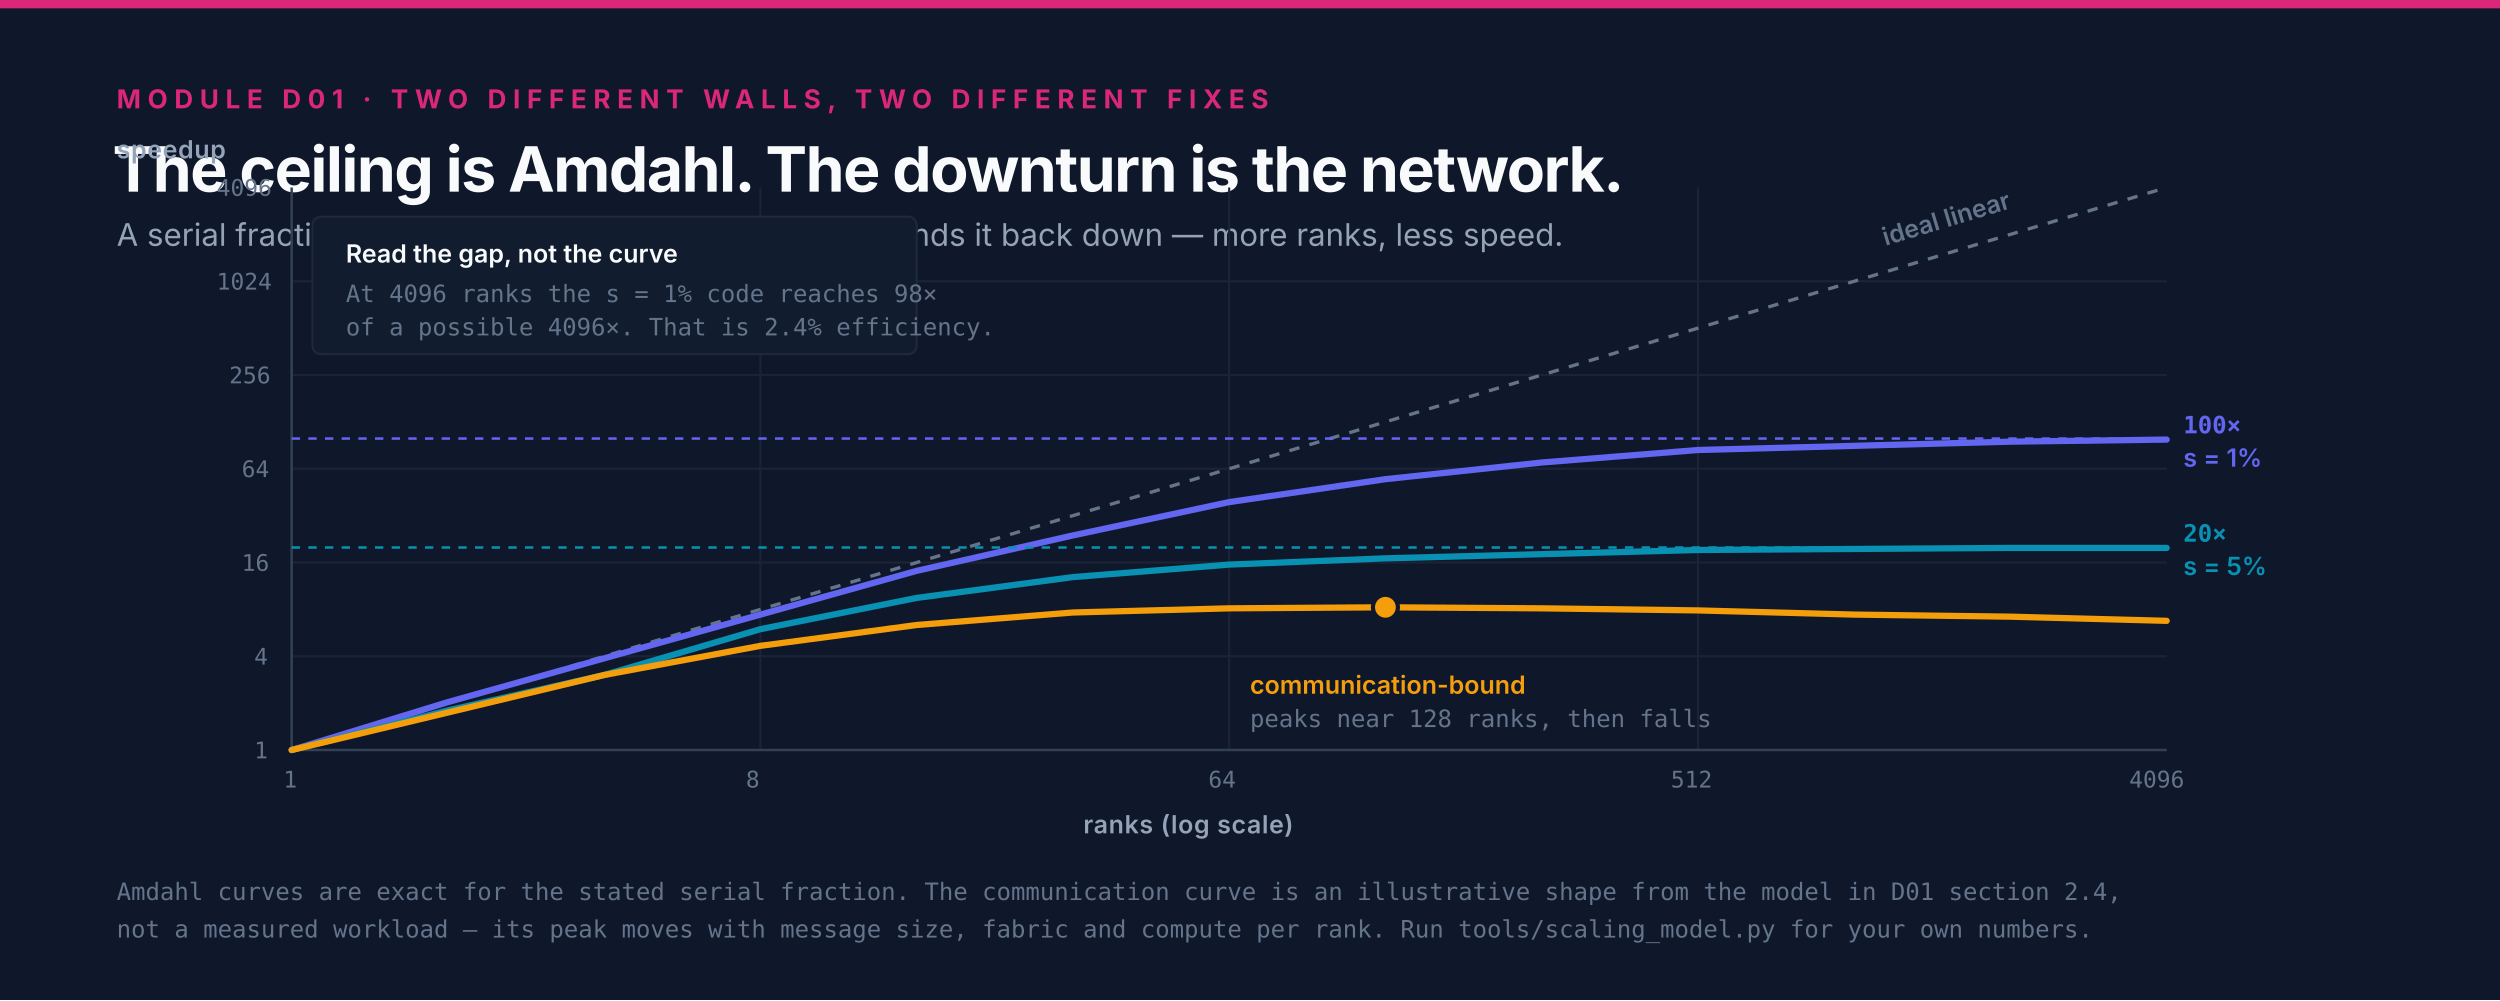
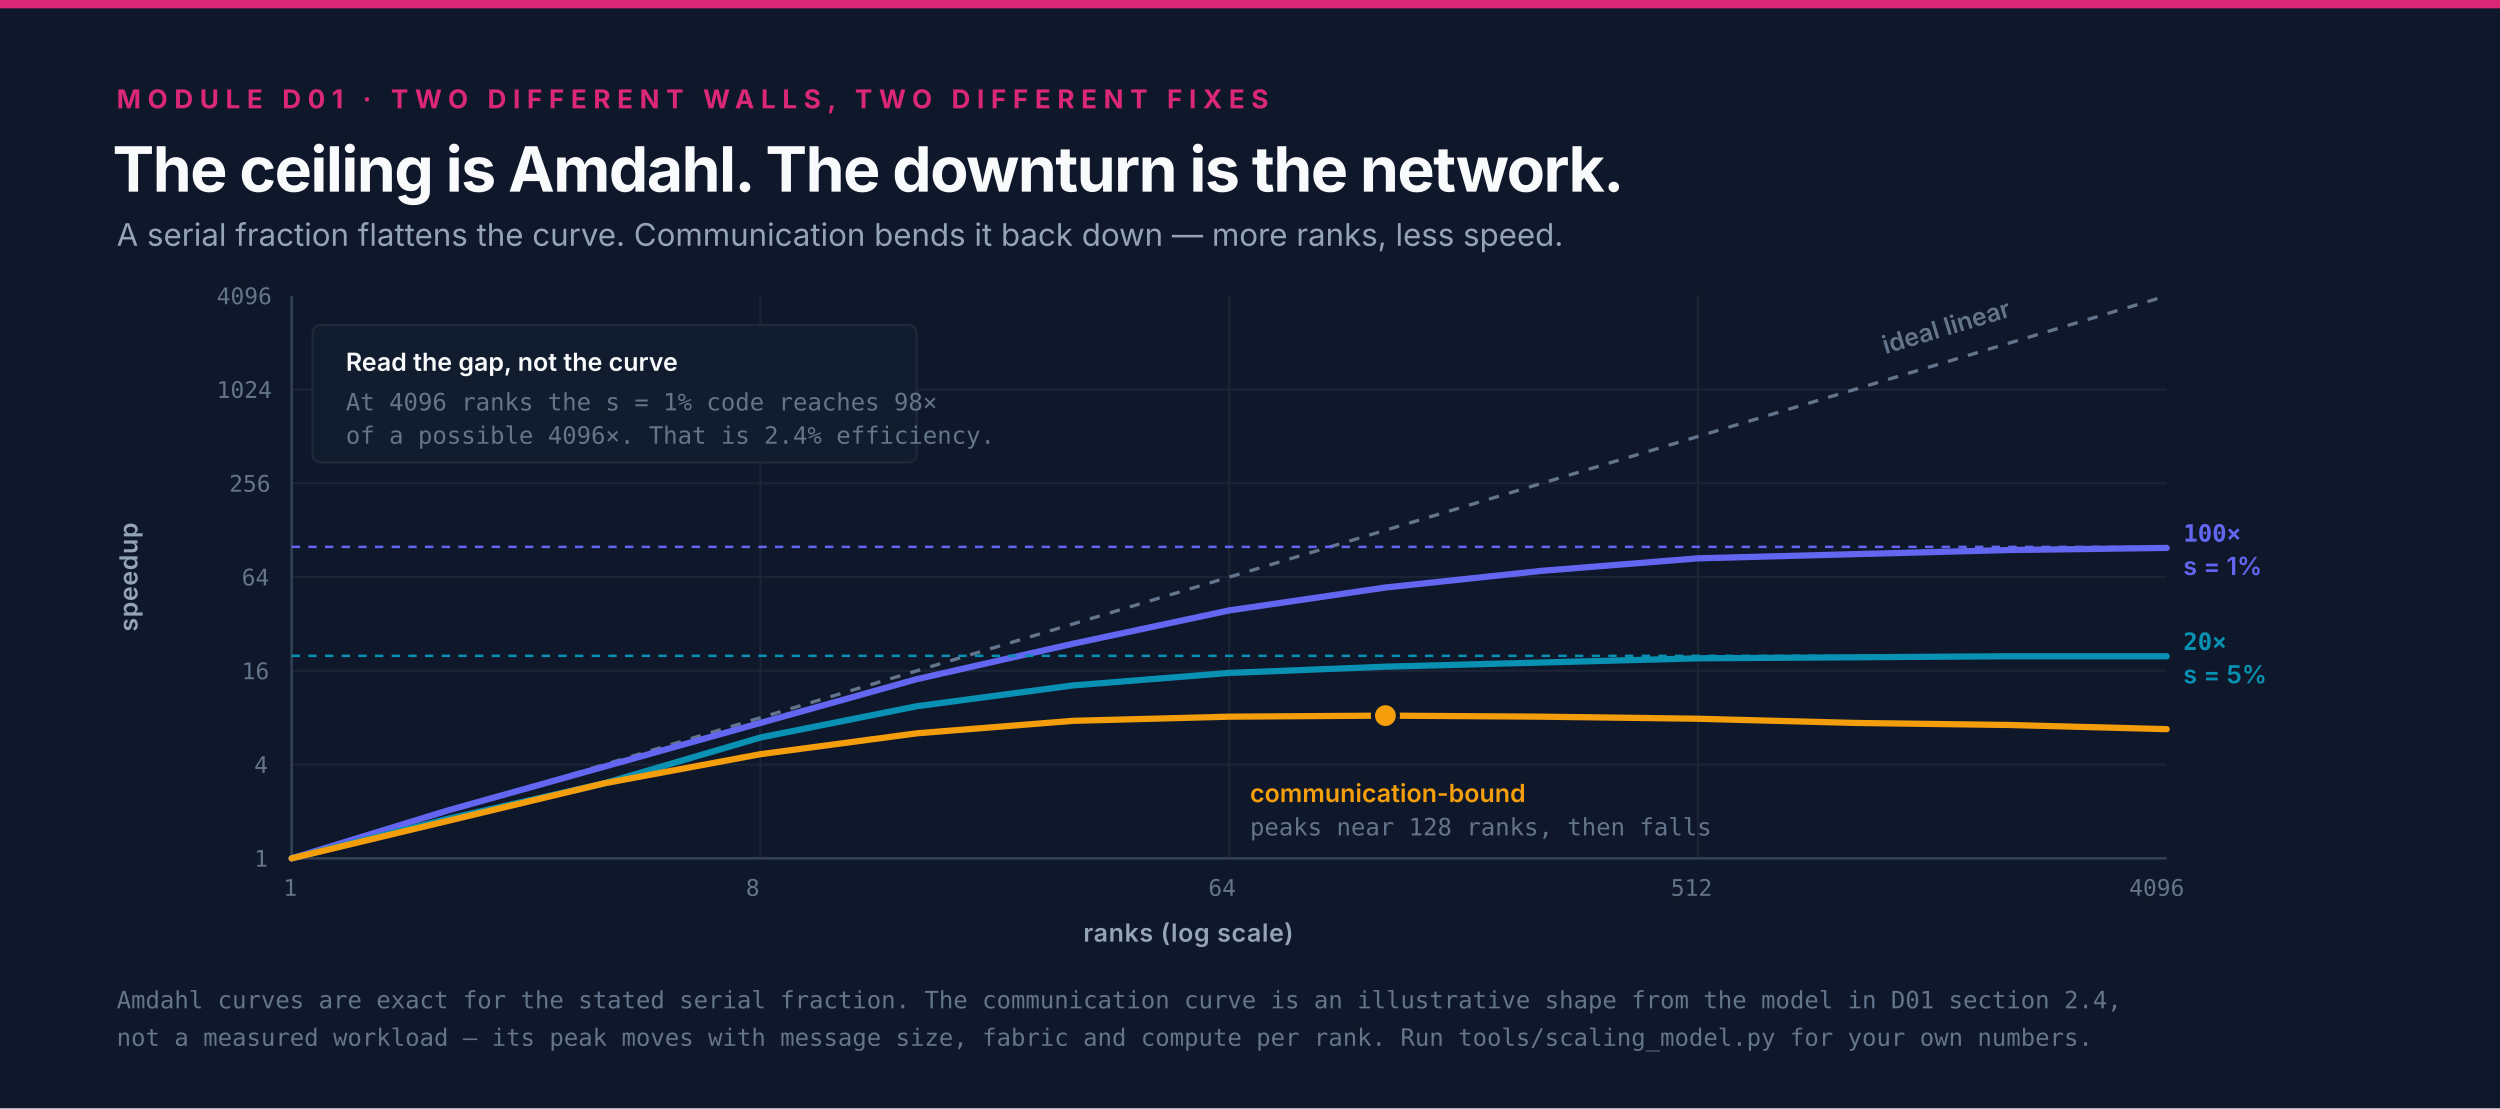
- <svg xmlns="http://www.w3.org/2000/svg" viewBox="0 0 1200 480" width="1200" height="480" role="img" aria-labelledby="t d">
+ <svg xmlns="http://www.w3.org/2000/svg" viewBox="0 0 1200 532" width="1200" height="532" role="img" aria-labelledby="t d">
  <style>
  .ground   { fill: #0F172A; }
  .rule     { fill: #DB2777; }
  .eyebrow  { fill: #DB2777; font: 700 12.5px Inter, "Segoe UI", system-ui, sans-serif; letter-spacing: 3.2px; }
  .head     { fill: #F8FAFC; font: 700 30px Inter, "Segoe UI", system-ui, sans-serif; letter-spacing: -.7px; }
  .sub      { fill: #94A3B8; font: 400 15px Inter, "Segoe UI", system-ui, sans-serif; }
  .axis     { stroke: #334155; stroke-width: 1.2; }
  .grid     { stroke: #1B2436; stroke-width: 1; }
  .tick     { fill: #64748B; font: 400 11px "JetBrains Mono", Consolas, ui-monospace, monospace; }
  .axlbl    { fill: #94A3B8; font: 600 12px Inter, "Segoe UI", system-ui, sans-serif; letter-spacing: .3px; }
  .ideal    { stroke: #64748B; stroke-width: 1.6; fill: none; stroke-dasharray: 5 5; }
  .curve    { fill: none; stroke-width: 3; stroke-linejoin: round; stroke-linecap: round; }
  .c1       { stroke: #6366F1; }
  .c5       { stroke: #0891B2; }
  .ccomm    { stroke: #F59E0B; }
  .ceil     { stroke-width: 1.2; stroke-dasharray: 4 4; fill: none; }
  .lbl      { font: 600 12px Inter, "Segoe UI", system-ui, sans-serif; }
  .num      { font: 700 11.5px "JetBrains Mono", Consolas, ui-monospace, monospace; }
  .tiny     { fill: #64748B; font: 400 11.5px "JetBrains Mono", Consolas, ui-monospace, monospace; }
  .turn     { fill: #F59E0B; stroke: #0F172A; stroke-width: 2; }

  .pulse { animation: p 3s ease-in-out infinite; }
  @keyframes p { 0%,100% { r: 6 } 50% { r: 9 } }
  @media (prefers-reduced-motion: reduce) { .pulse { animation: none } }
</style>
-   <rect class="ground" width="1200" height="480" />
+   <rect class="ground" width="1200" height="532" />
  <rect class="rule" width="1200" height="4" />
  <text class="eyebrow" x="56" y="52">MODULE D01 · TWO DIFFERENT WALLS, TWO DIFFERENT FIXES</text>
  <text class="head" x="54" y="92">The ceiling is Amdahl. The downturn is the network.</text>
  <text class="sub" x="56" y="118">A serial fraction flattens the curve. Communication bends it back down — more ranks, less speed.</text>
-   <g class="grid">
-     <line x1="365" y1="90" x2="365" y2="360" />
-     <line x1="590" y1="90" x2="590" y2="360" />
-     <line x1="815" y1="90" x2="815" y2="360" />
-     <line x1="140" y1="315" x2="1040" y2="315" />
-     <line x1="140" y1="270" x2="1040" y2="270" />
-     <line x1="140" y1="225" x2="1040" y2="225" />
-     <line x1="140" y1="180" x2="1040" y2="180" />
-     <line x1="140" y1="135" x2="1040" y2="135" />
+   <g transform="translate(0, 52)">
+     <g class="grid">
+       <line x1="365" y1="90" x2="365" y2="360" />
+       <line x1="590" y1="90" x2="590" y2="360" />
+       <line x1="815" y1="90" x2="815" y2="360" />
+       <line x1="140" y1="315" x2="1040" y2="315" />
+       <line x1="140" y1="270" x2="1040" y2="270" />
+       <line x1="140" y1="225" x2="1040" y2="225" />
+       <line x1="140" y1="180" x2="1040" y2="180" />
+       <line x1="140" y1="135" x2="1040" y2="135" />
+     </g>
+     <g class="axis">
+       <line x1="140" y1="360" x2="1040" y2="360" />
+       <line x1="140" y1="90" x2="140" y2="360" />
+     </g>
+     <g class="tick">
+       <text x="136" y="378">1</text>
+       <text x="358" y="378">8</text>
+       <text x="580" y="378">64</text>
+       <text x="802" y="378">512</text>
+       <text x="1022" y="378">4096</text>
+       <text x="122" y="364">1</text>
+       <text x="122" y="319">4</text>
+       <text x="116" y="274">16</text>
+       <text x="116" y="229">64</text>
+       <text x="110" y="184">256</text>
+       <text x="104" y="139">1024</text>
+       <text x="104" y="94">4096</text>
+     </g>
+     <text class="axlbl" x="520" y="400">ranks (log scale)</text>
+     <text class="axlbl" x="66" y="225" text-anchor="middle" transform="rotate(-90 66 225)">speedup</text>
+     <line class="ideal" x1="140" y1="360" x2="1040" y2="90" />
+     <text class="lbl" x="905" y="118" fill="#64748B" transform="rotate(-16.7 905 118)">ideal linear</text>
+     <line class="ceil" x1="140" y1="210.5" x2="1040" y2="210.5" stroke="#6366F1" />
+     <path class="curve c1" d="M 140 360 L 215 337 L 290 316 L 365 295 L 440 274 L 515 257 L 590 241 L 665 230 L 740 222 L 815 216 L 890 214 L 965 212 L 1040 211" />
+     <text class="lbl num" x="1048" y="208" fill="#6366F1">100×</text>
+     <text class="lbl" x="1048" y="224" fill="#6366F1">s = 1%</text>
+     <line class="ceil" x1="140" y1="262.8" x2="1040" y2="262.8" stroke="#0891B2" />
+     <path class="curve c5" d="M 140 360 L 215 341 L 290 324 L 365 302 L 440 287 L 515 277 L 590 271 L 665 268 L 740 266 L 815 264 L 890 263.5 L 965 263 L 1040 263" />
+     <text class="lbl num" x="1048" y="260" fill="#0891B2">20×</text>
+     <text class="lbl" x="1048" y="276" fill="#0891B2">s = 5%</text>
+     <path class="curve ccomm" d="M 140 360 L 215 342 L 290 324 L 365 310 L 440 300 L 515 294 L 590 292 L 665 291.5 L 740 292 L 815 293 L 890 295 L 965 296 L 1040 298" />
+     <circle class="turn pulse" cx="665" cy="291.5" r="6" />
+     <text class="lbl" x="600" y="333" fill="#F59E0B">communication-bound</text>
+     <text class="tiny" x="600" y="349">peaks near 128 ranks, then falls</text>
+     <rect x="150" y="104" width="290" height="66" rx="4" fill="#111C2E" stroke="#1E293B" />
+     <text class="lbl" x="166" y="126" fill="#F8FAFC">Read the gap, not the curve</text>
+     <text class="tiny" x="166" y="145">At 4096 ranks the s = 1% code reaches 98×</text>
+     <text class="tiny" x="166" y="161">of a possible 4096×. That is 2.4% efficiency.</text>
  </g>
-   <g class="axis">
-     <line x1="140" y1="360" x2="1040" y2="360" />
-     <line x1="140" y1="90" x2="140" y2="360" />
-   </g>
-   <g class="tick">
-     <text x="136" y="378">1</text>
-     <text x="358" y="378">8</text>
-     <text x="580" y="378">64</text>
-     <text x="802" y="378">512</text>
-     <text x="1022" y="378">4096</text>
-     <text x="122" y="364">1</text>
-     <text x="122" y="319">4</text>
-     <text x="116" y="274">16</text>
-     <text x="116" y="229">64</text>
-     <text x="110" y="184">256</text>
-     <text x="104" y="139">1024</text>
-     <text x="104" y="94">4096</text>
-   </g>
-   <text class="axlbl" x="520" y="400">ranks (log scale)</text>
-   <text class="axlbl" x="56" y="76">speedup</text>
-   <line class="ideal" x1="140" y1="360" x2="1040" y2="90" />
-   <text class="lbl" x="905" y="118" fill="#64748B" transform="rotate(-16.7 905 118)">ideal linear</text>
-   <line class="ceil" x1="140" y1="210.5" x2="1040" y2="210.5" stroke="#6366F1" />
-   <path class="curve c1" d="M 140 360 L 215 337 L 290 316 L 365 295 L 440 274 L 515 257 L 590 241 L 665 230 L 740 222 L 815 216 L 890 214 L 965 212 L 1040 211" />
-   <text class="lbl num" x="1048" y="208" fill="#6366F1">100×</text>
-   <text class="lbl" x="1048" y="224" fill="#6366F1">s = 1%</text>
-   <line class="ceil" x1="140" y1="262.8" x2="1040" y2="262.8" stroke="#0891B2" />
-   <path class="curve c5" d="M 140 360 L 215 341 L 290 324 L 365 302 L 440 287 L 515 277 L 590 271 L 665 268 L 740 266 L 815 264 L 890 263.5 L 965 263 L 1040 263" />
-   <text class="lbl num" x="1048" y="260" fill="#0891B2">20×</text>
-   <text class="lbl" x="1048" y="276" fill="#0891B2">s = 5%</text>
-   <path class="curve ccomm" d="M 140 360 L 215 342 L 290 324 L 365 310 L 440 300 L 515 294 L 590 292 L 665 291.5 L 740 292 L 815 293 L 890 295 L 965 296 L 1040 298" />
-   <circle class="turn pulse" cx="665" cy="291.5" r="6" />
-   <text class="lbl" x="600" y="333" fill="#F59E0B">communication-bound</text>
-   <text class="tiny" x="600" y="349">peaks near 128 ranks, then falls</text>
-   <rect x="150" y="104" width="290" height="66" rx="4" fill="#111C2E" stroke="#1E293B" />
-   <text class="lbl" x="166" y="126" fill="#F8FAFC">Read the gap, not the curve</text>
-   <text class="tiny" x="166" y="145">At 4096 ranks the s = 1% code reaches 98×</text>
-   <text class="tiny" x="166" y="161">of a possible 4096×. That is 2.4% efficiency.</text>
-   <text class="tiny" x="56" y="432">Amdahl curves are exact for the stated serial fraction. The communication curve is an illustrative shape from the model in D01 section 2.4,</text>
-   <text class="tiny" x="56" y="450">not a measured workload — its peak moves with message size, fabric and compute per rank. Run tools/scaling_model.py for your own numbers.</text>
+   <text class="tiny" x="56" y="484">Amdahl curves are exact for the stated serial fraction. The communication curve is an illustrative shape from the model in D01 section 2.4,</text>
+   <text class="tiny" x="56" y="502">not a measured workload — its peak moves with message size, fabric and compute per rank. Run tools/scaling_model.py for your own numbers.</text>
</svg>
